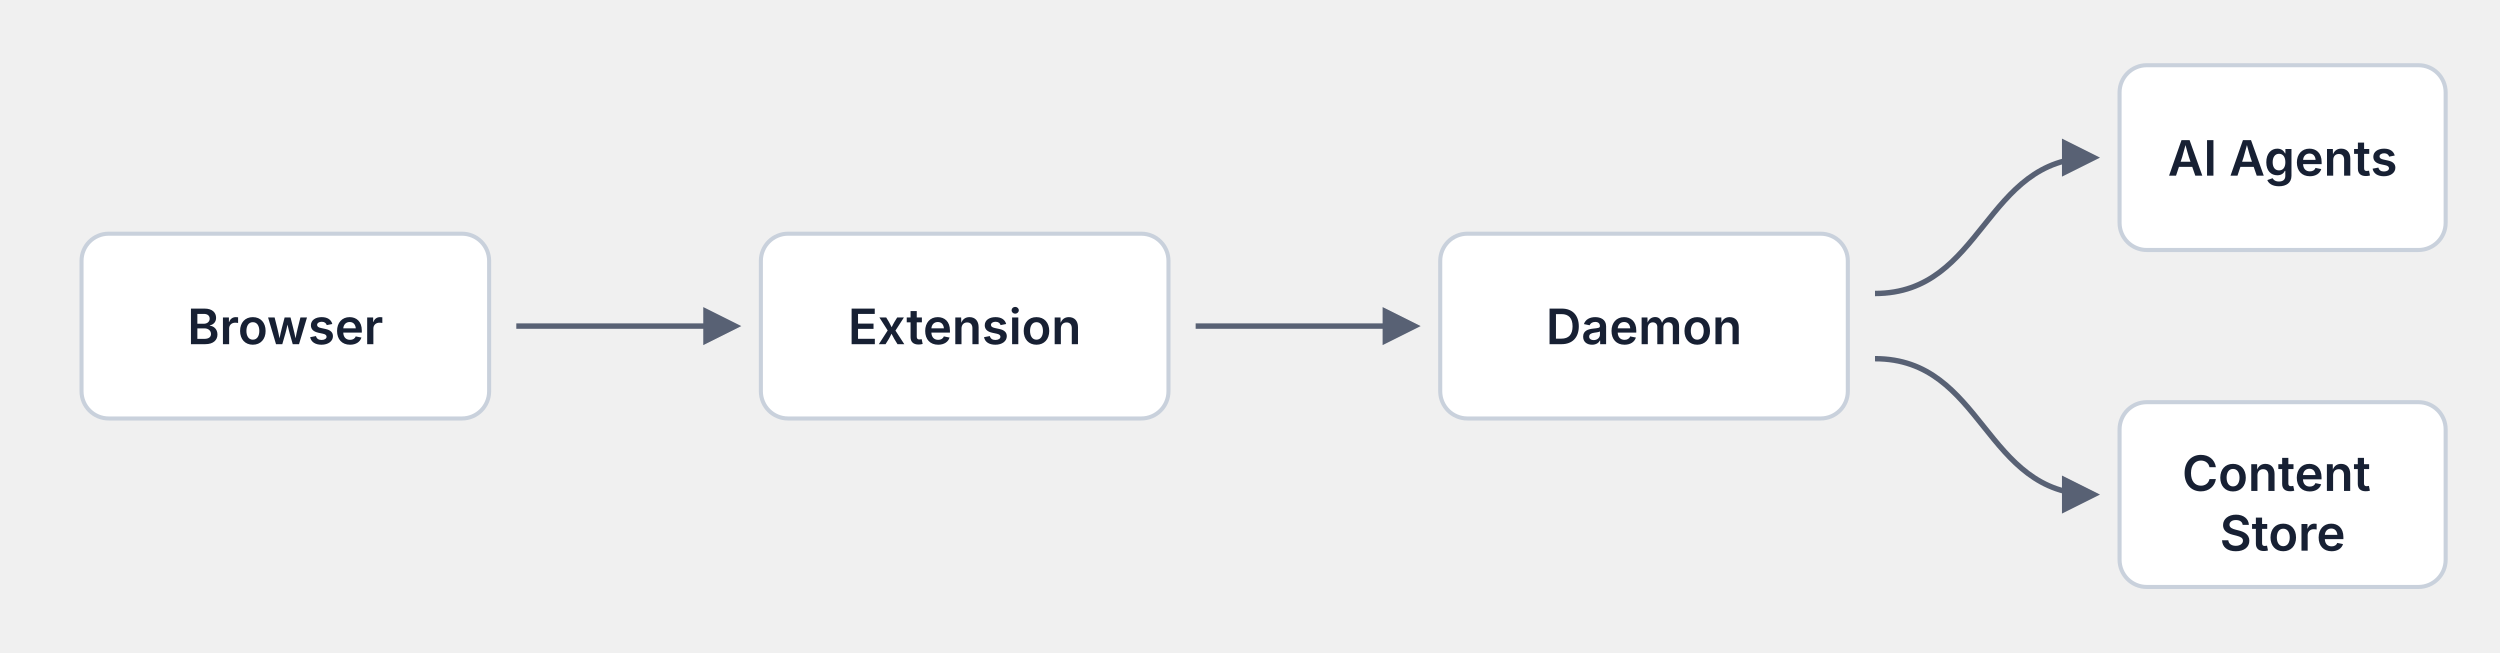
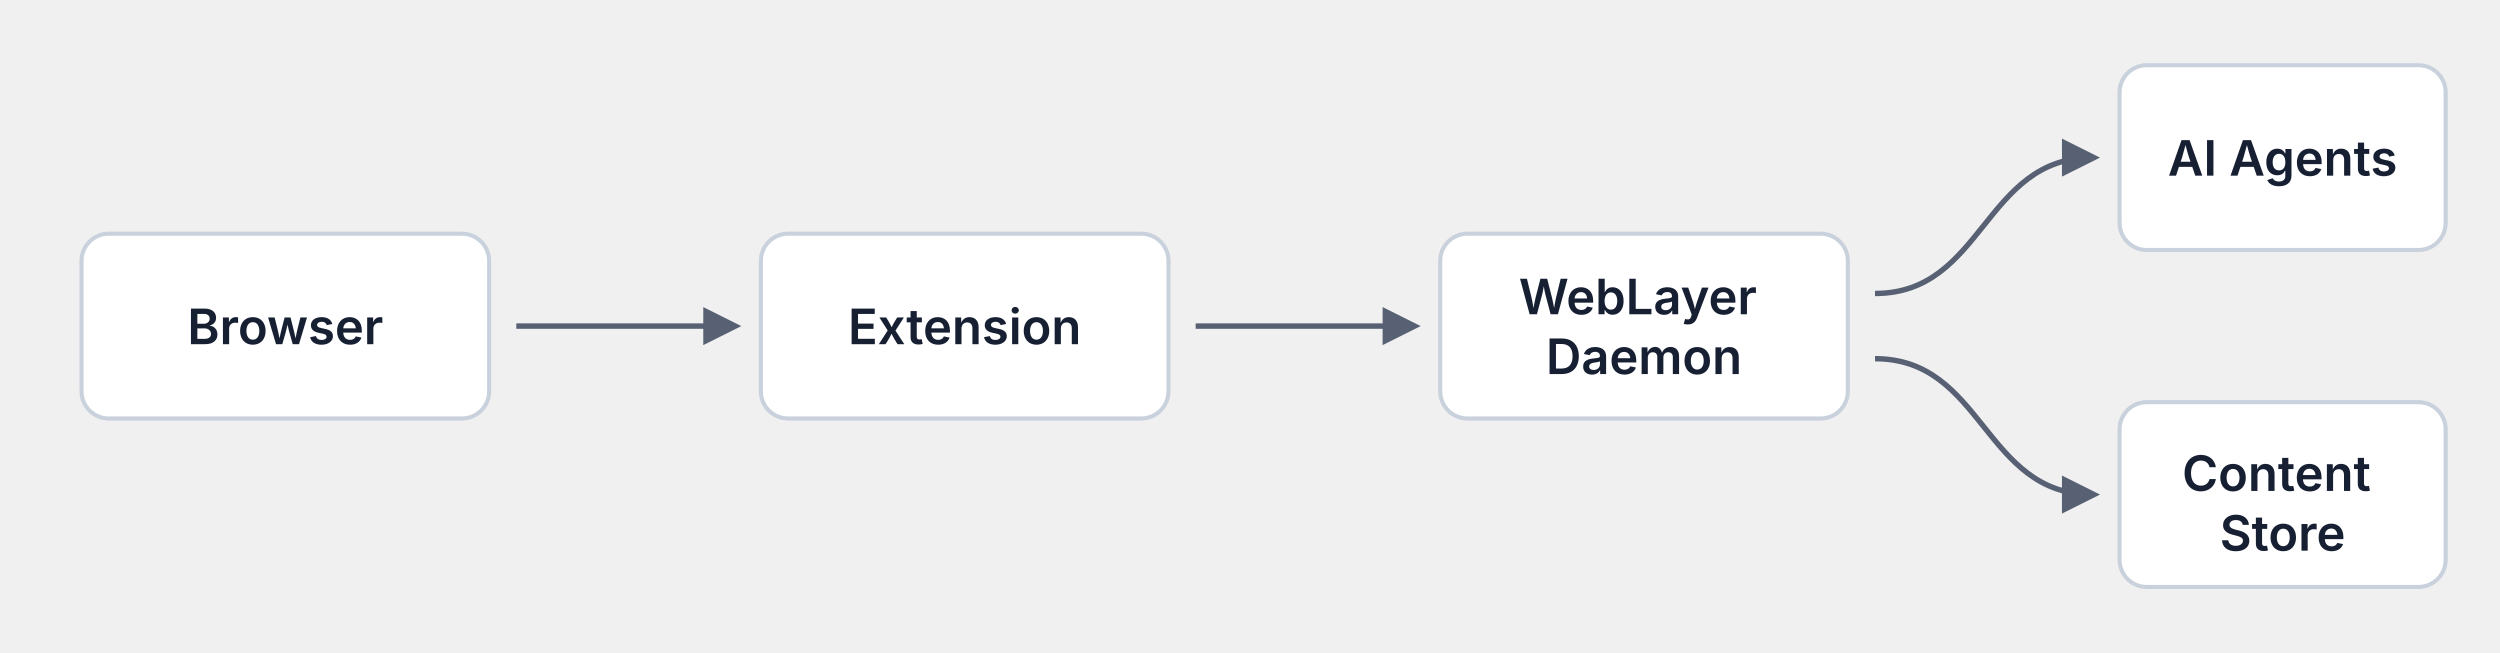
<svg xmlns="http://www.w3.org/2000/svg" width="920" height="240" viewBox="0 0 920 240" role="img" aria-labelledby="title desc">
  <defs>
    <marker id="arrow" viewBox="0 0 10 10" refX="8" refY="5" markerWidth="7" markerHeight="7" orient="auto-start-reverse">
      <path d="M 0 0 L 10 5 L 0 10 z" fill="#586174" />
    </marker>
    <style>
      .box {
        fill: #ffffff;
        stroke: #c9d1dc;
        stroke-width: 1.5;
      }
      .label {
        fill: #172033;
        font: 600 18px system-ui, -apple-system, BlinkMacSystemFont, "Segoe UI", sans-serif;
        text-anchor: middle;
        dominant-baseline: middle;
      }
      .arrow {
        fill: none;
        stroke: #586174;
        stroke-width: 2;
        marker-end: url(#arrow);
      }
    </style>
  </defs>
  <rect class="box" x="30" y="86" width="150" height="68" rx="10" />
  <text class="label" x="105" y="120">Browser</text>
  <path class="arrow" d="M 190 120 H 270" />
  <rect class="box" x="280" y="86" width="150" height="68" rx="10" />
  <text class="label" x="355" y="120">Extension</text>
  <path class="arrow" d="M 440 120 H 520" />
  <rect class="box" x="530" y="86" width="150" height="68" rx="10" />
-   <text class="label" x="605" y="120">Daemon</text>
+   <text class="label" x="605" y="109">
+     <tspan x="605" dy="0">WebLayer</tspan>
+     <tspan x="605" dy="22">Daemon</tspan>
+   </text>
  <path class="arrow" d="M 690 108 C 730 108 730 58 770 58" />
  <rect class="box" x="780" y="24" width="120" height="68" rx="10" />
  <text class="label" x="840" y="58">AI Agents</text>
  <path class="arrow" d="M 690 132 C 730 132 730 182 770 182" />
  <rect class="box" x="780" y="148" width="120" height="68" rx="10" />
  <text class="label" x="840" y="174">
    <tspan x="840" dy="0">Content</tspan>
    <tspan x="840" dy="22">Store</tspan>
  </text>
</svg>
